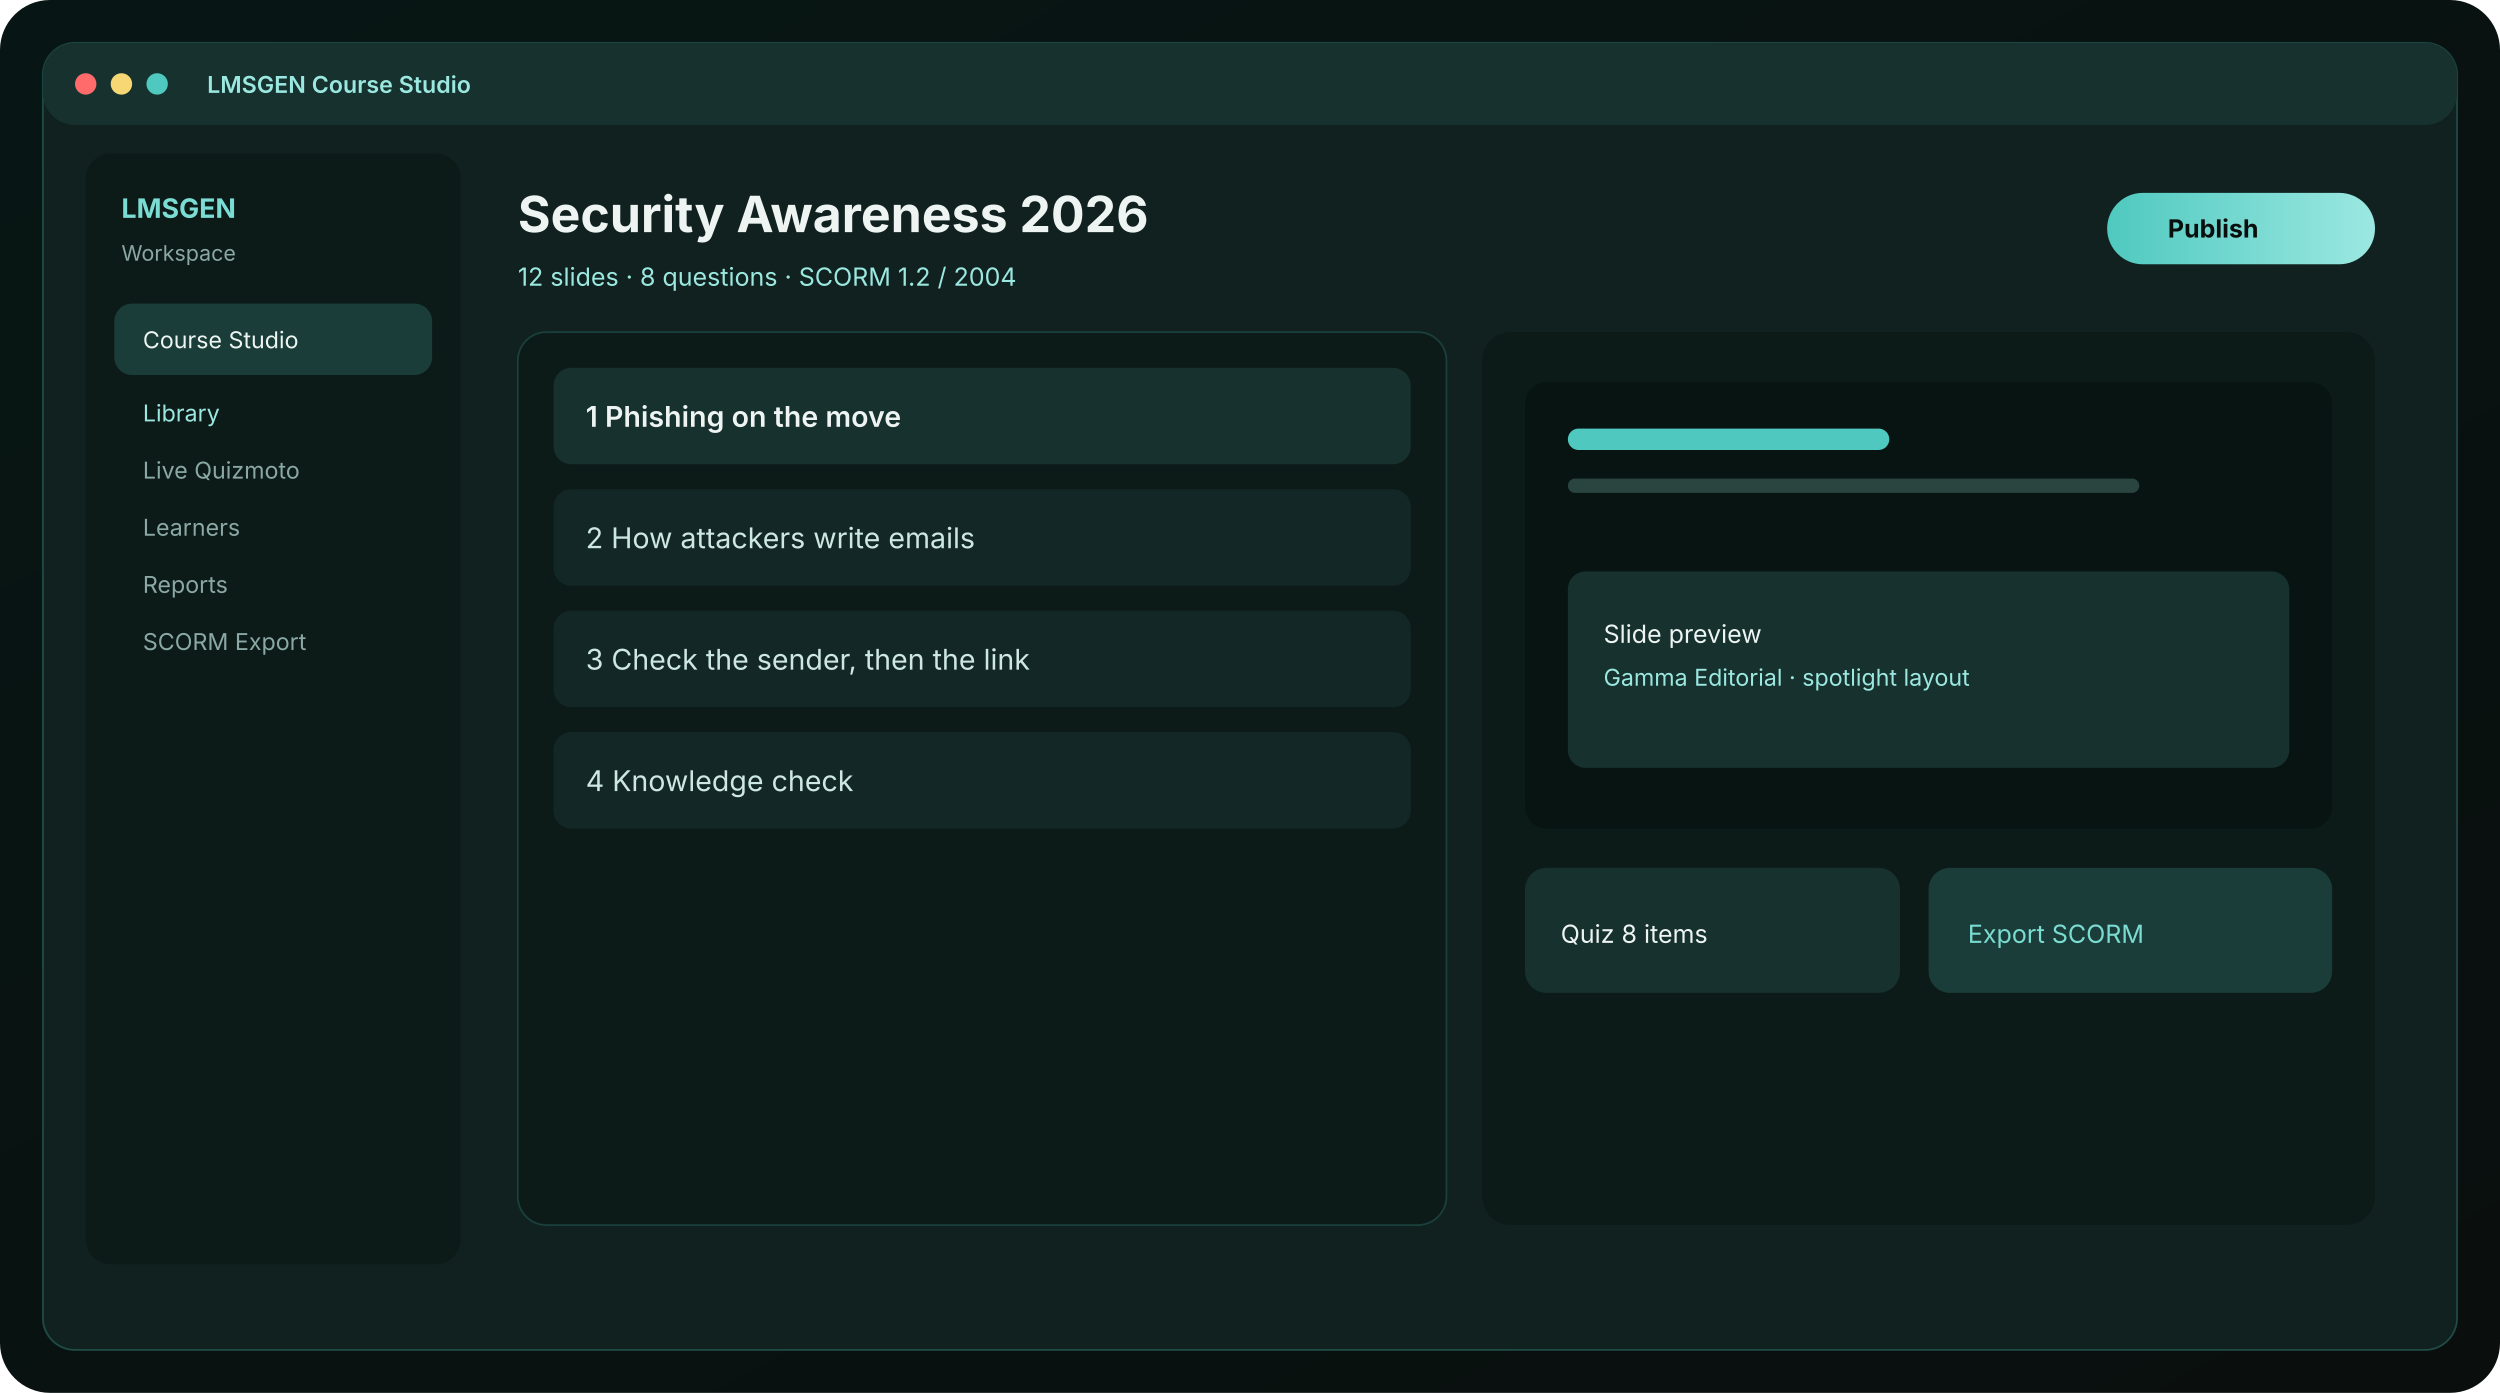
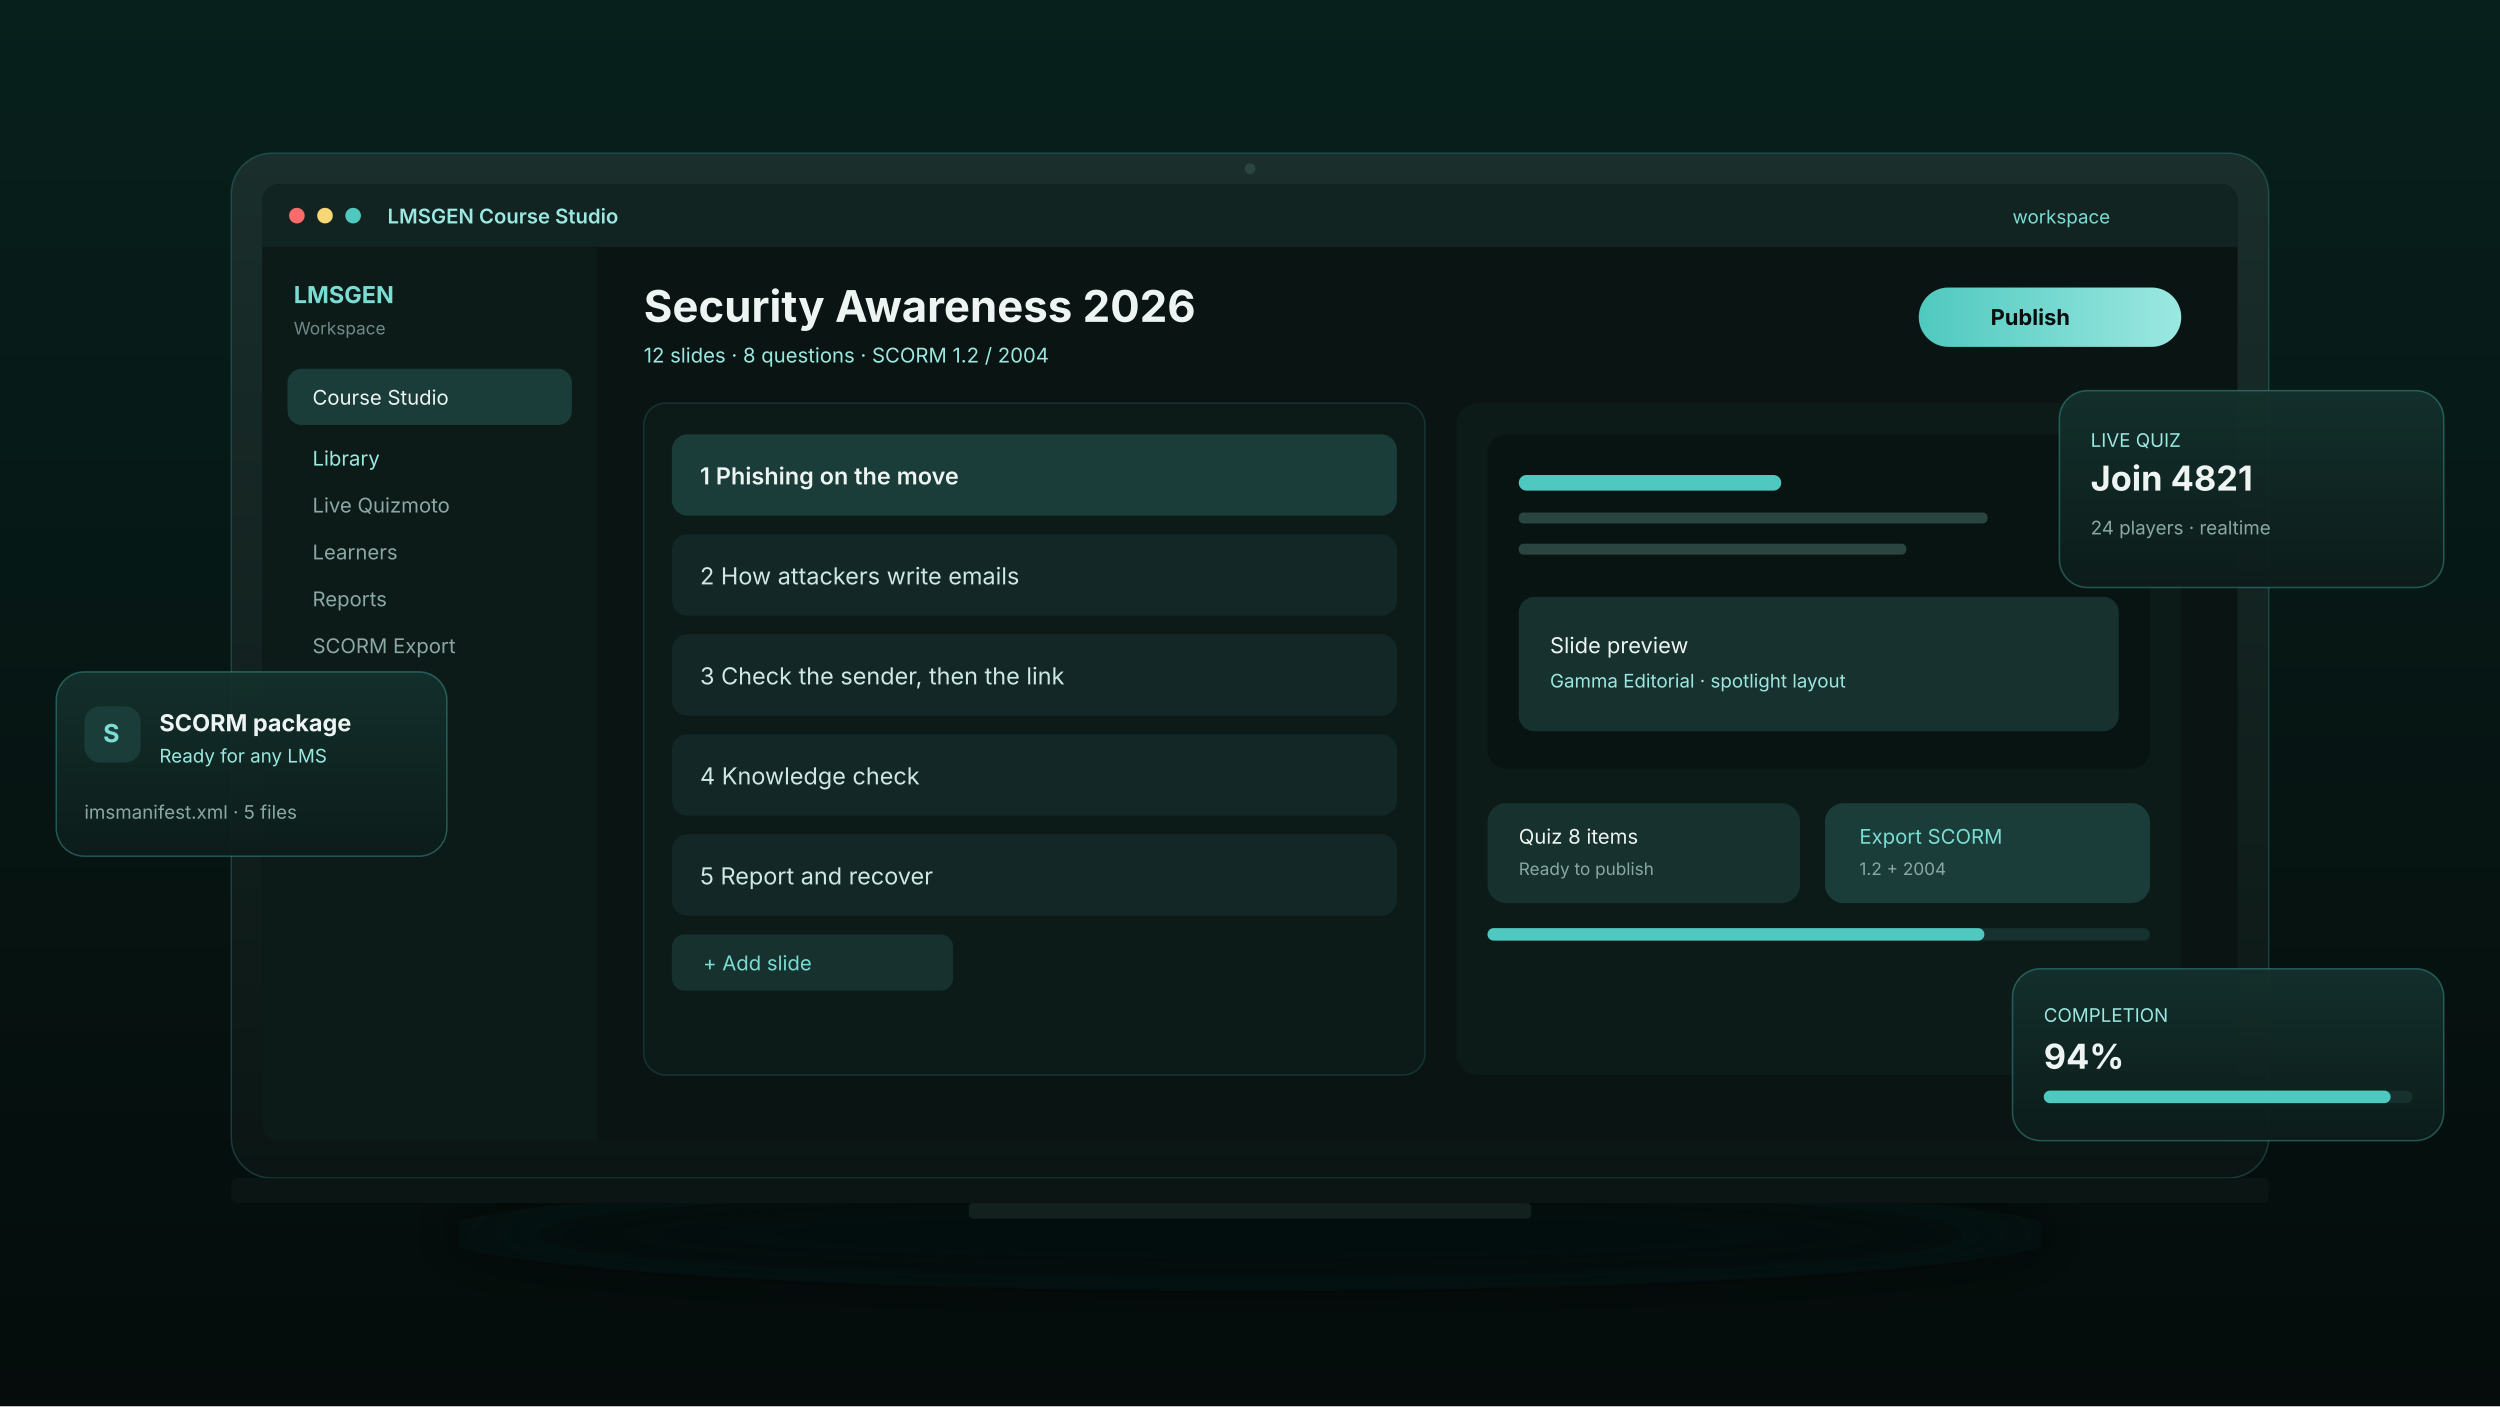
- <svg xmlns="http://www.w3.org/2000/svg" width="1400" height="780" viewBox="0 0 1400 780" role="img" aria-label="LMSGEN Course Studio">
+ <svg xmlns="http://www.w3.org/2000/svg" width="1600" height="900" viewBox="0 0 1600 900" role="img" aria-label="LMSGEN Course Studio on a product workspace">
  <defs>
-     <linearGradient id="bg" x1="0" y1="0" x2="1" y2="1">
-       <stop offset="0" stop-color="#071614" />
-       <stop offset="1" stop-color="#0A0F0E" />
+     <linearGradient id="scene" x1="0" y1="0" x2="0" y2="1">
+       <stop offset="0" stop-color="#07201C" />
+       <stop offset="1" stop-color="#050C0B" />
+     </linearGradient>
+     <radialGradient id="glow" cx="50%" cy="42%" r="48%">
+       <stop offset="0" stop-color="#4FC9BF" stop-opacity="0.28" />
+       <stop offset="1" stop-color="#4FC9BF" stop-opacity="0" />
+     </radialGradient>
+     <linearGradient id="bezel" x1="0" y1="0" x2="0" y2="1">
+       <stop offset="0" stop-color="#1A2E2B" />
+       <stop offset="1" stop-color="#0B1614" />
    </linearGradient>
    <linearGradient id="teal" x1="0" y1="0" x2="1" y2="0">
      <stop offset="0" stop-color="#4FC9BF" />
      <stop offset="1" stop-color="#9BE8E1" />
    </linearGradient>
+     <linearGradient id="glass" x1="0" y1="0" x2="0" y2="1">
+       <stop offset="0" stop-color="#14302C" stop-opacity="0.96" />
+       <stop offset="1" stop-color="#0C1C1A" stop-opacity="0.96" />
+     </linearGradient>
+     <filter id="soft" x="-20%" y="-20%" width="140%" height="140%">
+       <feGaussianBlur stdDeviation="18" />
+     </filter>
+     <clipPath id="screen">
+       <rect x="168" y="118" width="1264" height="612" rx="10" />
+     </clipPath>
  </defs>
-   <rect width="1400" height="780" rx="28" fill="url(#bg)" />
-   <rect x="24" y="24" width="1352" height="732" rx="18" fill="#10211F" stroke="#4FC9BF" stroke-opacity="0.28" />
-   <rect x="24" y="24" width="1352" height="46" rx="18" fill="#16312E" />
-   <circle cx="48" cy="47" r="6" fill="#FF6B6B" />
-   <circle cx="68" cy="47" r="6" fill="#F7D774" />
-   <circle cx="88" cy="47" r="6" fill="#4FC9BF" />
-   <text x="116" y="52" fill="#9BE8E1" font-family="Inter,Arial,sans-serif" font-size="13" font-weight="600">LMSGEN  Course Studio</text>
-   <rect x="48" y="86" width="210" height="622" rx="14" fill="#0C1A18" />
-   <text x="68" y="122" fill="#7BDCD3" font-family="Inter,Arial,sans-serif" font-size="15" font-weight="700">LMSGEN</text>
-   <text x="68" y="146" fill="#8AA8A4" font-family="Inter,Arial,sans-serif" font-size="12">Workspace</text>
-   <rect x="64" y="170" width="178" height="40" rx="10" fill="#1A3D39" />
-   <text x="80" y="195" fill="#EDF4F2" font-family="Inter,Arial,sans-serif" font-size="13">Course Studio</text>
-   <text x="80" y="236" fill="#9BE8E1" font-family="Inter,Arial,sans-serif" font-size="13">Library</text>
-   <text x="80" y="268" fill="#8AA8A4" font-family="Inter,Arial,sans-serif" font-size="13">Live Quizmoto</text>
-   <text x="80" y="300" fill="#8AA8A4" font-family="Inter,Arial,sans-serif" font-size="13">Learners</text>
-   <text x="80" y="332" fill="#8AA8A4" font-family="Inter,Arial,sans-serif" font-size="13">Reports</text>
-   <text x="80" y="364" fill="#8AA8A4" font-family="Inter,Arial,sans-serif" font-size="13">SCORM Export</text>
-   <text x="290" y="130" fill="#EDF4F2" font-family="Inter,Arial,sans-serif" font-size="28" font-weight="700">Security Awareness 2026</text>
-   <text x="290" y="160" fill="#9BE8E1" font-family="Inter,Arial,sans-serif" font-size="14">12 slides  ·  8 questions  ·  SCORM 1.2 / 2004</text>
-   <rect x="1180" y="108" width="150" height="40" rx="20" fill="url(#teal)" />
-   <text x="1214" y="133" fill="#0A0F0E" font-family="Inter,Arial,sans-serif" font-size="14" font-weight="700">Publish</text>
-   <rect x="290" y="186" width="520" height="500" rx="16" fill="#0C1A18" stroke="#4FC9BF" stroke-opacity="0.2" />
-   <rect x="310" y="206" width="480" height="54" rx="10" fill="#16312E" />
-   <text x="328" y="239" fill="#EDF4F2" font-family="Inter,Arial,sans-serif" font-size="16" font-weight="600">1  Phishing on the move</text>
-   <rect x="310" y="274" width="480" height="54" rx="10" fill="#132826" />
-   <text x="328" y="307" fill="#CDE7E3" font-family="Inter,Arial,sans-serif" font-size="16">2  How attackers write emails</text>
-   <rect x="310" y="342" width="480" height="54" rx="10" fill="#132826" />
-   <text x="328" y="375" fill="#CDE7E3" font-family="Inter,Arial,sans-serif" font-size="16">3  Check the sender, then the link</text>
-   <rect x="310" y="410" width="480" height="54" rx="10" fill="#132826" />
-   <text x="328" y="443" fill="#CDE7E3" font-family="Inter,Arial,sans-serif" font-size="16">4  Knowledge check</text>
-   <rect x="830" y="186" width="500" height="500" rx="16" fill="#0C1A18" />
-   <rect x="854" y="214" width="452" height="250" rx="12" fill="#081412" />
-   <rect x="878" y="240" width="180" height="12" rx="6" fill="#4FC9BF" />
-   <rect x="878" y="268" width="320" height="8" rx="4" fill="#2A4440" />
-   <rect x="878" y="320" width="404" height="110" rx="10" fill="#16312E" />
-   <text x="898" y="360" fill="#EDF4F2" font-family="Inter,Arial,sans-serif" font-size="14">Slide preview</text>
-   <text x="898" y="384" fill="#9BE8E1" font-family="Inter,Arial,sans-serif" font-size="13">Gamma Editorial  ·  spotlight layout</text>
-   <rect x="854" y="486" width="210" height="70" rx="12" fill="#16312E" />
-   <text x="874" y="528" fill="#EDF4F2" font-family="Inter,Arial,sans-serif" font-size="14">Quiz  8 items</text>
-   <rect x="1080" y="486" width="226" height="70" rx="12" fill="#1A3D39" />
-   <text x="1102" y="528" fill="#7BDCD3" font-family="Inter,Arial,sans-serif" font-size="14">Export SCORM</text>
+   <rect width="1600" height="900" fill="url(#scene)" />
+   <ellipse cx="800" cy="390" rx="620" ry="280" fill="url(#glow)" />
+   <ellipse cx="800" cy="790" rx="520" ry="36" fill="#02110F" opacity="0.55" filter="url(#soft)" />
+   <rect x="148" y="98" width="1304" height="656" rx="26" fill="url(#bezel)" stroke="#4FC9BF" stroke-opacity="0.22" />
+   <rect x="168" y="118" width="1264" height="612" rx="10" fill="#0A1413" />
+   <circle cx="800" cy="108" r="3.5" fill="#2A4440" />
+   <g clip-path="url(#screen)">
+     <rect x="168" y="118" width="1264" height="40" fill="#122422" />
+     <circle cx="190" cy="138" r="5" fill="#FF6B6B" />
+     <circle cx="208" cy="138" r="5" fill="#F7D774" />
+     <circle cx="226" cy="138" r="5" fill="#4FC9BF" />
+     <text x="248" y="143" fill="#9BE8E1" font-family="Inter,Arial,sans-serif" font-size="13" font-weight="600">LMSGEN  Course Studio</text>
+     <text x="1288" y="143" fill="#7BDCD3" font-family="Inter,Arial,sans-serif" font-size="12">workspace</text>
+     <rect x="168" y="158" width="214" height="572" fill="#0C1A18" />
+     <text x="188" y="194" fill="#7BDCD3" font-family="Inter,Arial,sans-serif" font-size="15" font-weight="700">LMSGEN</text>
+     <text x="188" y="214" fill="#6F8B87" font-family="Inter,Arial,sans-serif" font-size="11">Workspace</text>
+     <rect x="184" y="236" width="182" height="36" rx="9" fill="#1A3D39" />
+     <text x="200" y="259" fill="#EDF4F2" font-family="Inter,Arial,sans-serif" font-size="13">Course Studio</text>
+     <text x="200" y="298" fill="#9BE8E1" font-family="Inter,Arial,sans-serif" font-size="13">Library</text>
+     <text x="200" y="328" fill="#8AA8A4" font-family="Inter,Arial,sans-serif" font-size="13">Live Quizmoto</text>
+     <text x="200" y="358" fill="#8AA8A4" font-family="Inter,Arial,sans-serif" font-size="13">Learners</text>
+     <text x="200" y="388" fill="#8AA8A4" font-family="Inter,Arial,sans-serif" font-size="13">Reports</text>
+     <text x="200" y="418" fill="#8AA8A4" font-family="Inter,Arial,sans-serif" font-size="13">SCORM Export</text>
+     <text x="412" y="206" fill="#EDF4F2" font-family="Inter,Arial,sans-serif" font-size="28" font-weight="700">Security Awareness 2026</text>
+     <text x="412" y="232" fill="#9BE8E1" font-family="Inter,Arial,sans-serif" font-size="13">12 slides  ·  8 questions  ·  SCORM 1.2 / 2004</text>
+     <rect x="1228" y="184" width="168" height="38" rx="19" fill="url(#teal)" />
+     <text x="1274" y="208" fill="#0A0F0E" font-family="Inter,Arial,sans-serif" font-size="14" font-weight="700">Publish</text>
+     <rect x="412" y="258" width="500" height="430" rx="14" fill="#0C1A18" stroke="#4FC9BF" stroke-opacity="0.16" />
+     <rect x="430" y="278" width="464" height="52" rx="10" fill="#1A3D39" />
+     <text x="448" y="310" fill="#EDF4F2" font-family="Inter,Arial,sans-serif" font-size="15" font-weight="600">1  Phishing on the move</text>
+     <rect x="430" y="342" width="464" height="52" rx="10" fill="#132826" />
+     <text x="448" y="374" fill="#CDE7E3" font-family="Inter,Arial,sans-serif" font-size="15">2  How attackers write emails</text>
+     <rect x="430" y="406" width="464" height="52" rx="10" fill="#132826" />
+     <text x="448" y="438" fill="#CDE7E3" font-family="Inter,Arial,sans-serif" font-size="15">3  Check the sender, then the link</text>
+     <rect x="430" y="470" width="464" height="52" rx="10" fill="#132826" />
+     <text x="448" y="502" fill="#CDE7E3" font-family="Inter,Arial,sans-serif" font-size="15">4  Knowledge check</text>
+     <rect x="430" y="534" width="464" height="52" rx="10" fill="#132826" />
+     <text x="448" y="566" fill="#CDE7E3" font-family="Inter,Arial,sans-serif" font-size="15">5  Report and recover</text>
+     <rect x="430" y="598" width="180" height="36" rx="8" fill="#16312E" />
+     <text x="450" y="621" fill="#7BDCD3" font-family="Inter,Arial,sans-serif" font-size="13">+ Add slide</text>
+     <rect x="932" y="258" width="464" height="430" rx="14" fill="#0C1A18" />
+     <rect x="952" y="278" width="424" height="214" rx="12" fill="#081412" />
+     <rect x="972" y="304" width="168" height="10" rx="5" fill="#4FC9BF" />
+     <rect x="972" y="328" width="300" height="7" rx="3" fill="#2A4440" />
+     <rect x="972" y="348" width="248" height="7" rx="3" fill="#2A4440" />
+     <rect x="972" y="382" width="384" height="86" rx="10" fill="#16312E" />
+     <text x="992" y="418" fill="#EDF4F2" font-family="Inter,Arial,sans-serif" font-size="14">Slide preview</text>
+     <text x="992" y="440" fill="#9BE8E1" font-family="Inter,Arial,sans-serif" font-size="12">Gamma Editorial  ·  spotlight layout</text>
+     <rect x="952" y="514" width="200" height="64" rx="12" fill="#16312E" />
+     <text x="972" y="540" fill="#EDF4F2" font-family="Inter,Arial,sans-serif" font-size="13">Quiz  8 items</text>
+     <text x="972" y="560" fill="#8AA8A4" font-family="Inter,Arial,sans-serif" font-size="11">Ready to publish</text>
+     <rect x="1168" y="514" width="208" height="64" rx="12" fill="#1A3D39" />
+     <text x="1190" y="540" fill="#7BDCD3" font-family="Inter,Arial,sans-serif" font-size="13">Export SCORM</text>
+     <text x="1190" y="560" fill="#8AA8A4" font-family="Inter,Arial,sans-serif" font-size="11">1.2  +  2004</text>
+     <rect x="952" y="594" width="424" height="8" rx="4" fill="#16312E" />
+     <rect x="952" y="594" width="318" height="8" rx="4" fill="#4FC9BF" />
+   </g>
+   <rect x="148" y="754" width="1304" height="16" rx="4" fill="#0B1614" />
+   <rect x="620" y="770" width="360" height="10" rx="3" fill="#12201E" />
+   <g transform="translate(36,430)">
+     <rect width="250" height="118" rx="18" fill="url(#glass)" stroke="#4FC9BF" stroke-opacity="0.35" />
+     <rect x="18" y="22" width="36" height="36" rx="10" fill="#1A3D39" />
+     <text x="30" y="45" fill="#7BDCD3" font-family="Inter,Arial,sans-serif" font-size="16" font-weight="700">S</text>
+     <text x="66" y="38" fill="#EDF4F2" font-family="Inter,Arial,sans-serif" font-size="15" font-weight="700">SCORM package</text>
+     <text x="66" y="58" fill="#9BE8E1" font-family="Inter,Arial,sans-serif" font-size="12">Ready for any LMS</text>
+     <text x="18" y="94" fill="#8AA8A4" font-family="Inter,Arial,sans-serif" font-size="12">imsmanifest.xml  ·  5 files</text>
+   </g>
+   <g transform="translate(1318,250)">
+     <rect width="246" height="126" rx="18" fill="url(#glass)" stroke="#4FC9BF" stroke-opacity="0.35" />
+     <text x="20" y="36" fill="#9BE8E1" font-family="Inter,Arial,sans-serif" font-size="12">LIVE QUIZ</text>
+     <text x="20" y="64" fill="#EDF4F2" font-family="Inter,Arial,sans-serif" font-size="22" font-weight="700">Join  4821</text>
+     <text x="20" y="92" fill="#8AA8A4" font-family="Inter,Arial,sans-serif" font-size="12">24 players  ·  realtime</text>
+   </g>
+   <g transform="translate(1288,620)">
+     <rect width="276" height="110" rx="18" fill="url(#glass)" stroke="#4FC9BF" stroke-opacity="0.35" />
+     <text x="20" y="34" fill="#9BE8E1" font-family="Inter,Arial,sans-serif" font-size="12">COMPLETION</text>
+     <text x="20" y="64" fill="#EDF4F2" font-family="Inter,Arial,sans-serif" font-size="22" font-weight="700">94%</text>
+     <rect x="20" y="78" width="236" height="8" rx="4" fill="#16312E" />
+     <rect x="20" y="78" width="222" height="8" rx="4" fill="#4FC9BF" />
+   </g>
</svg>
